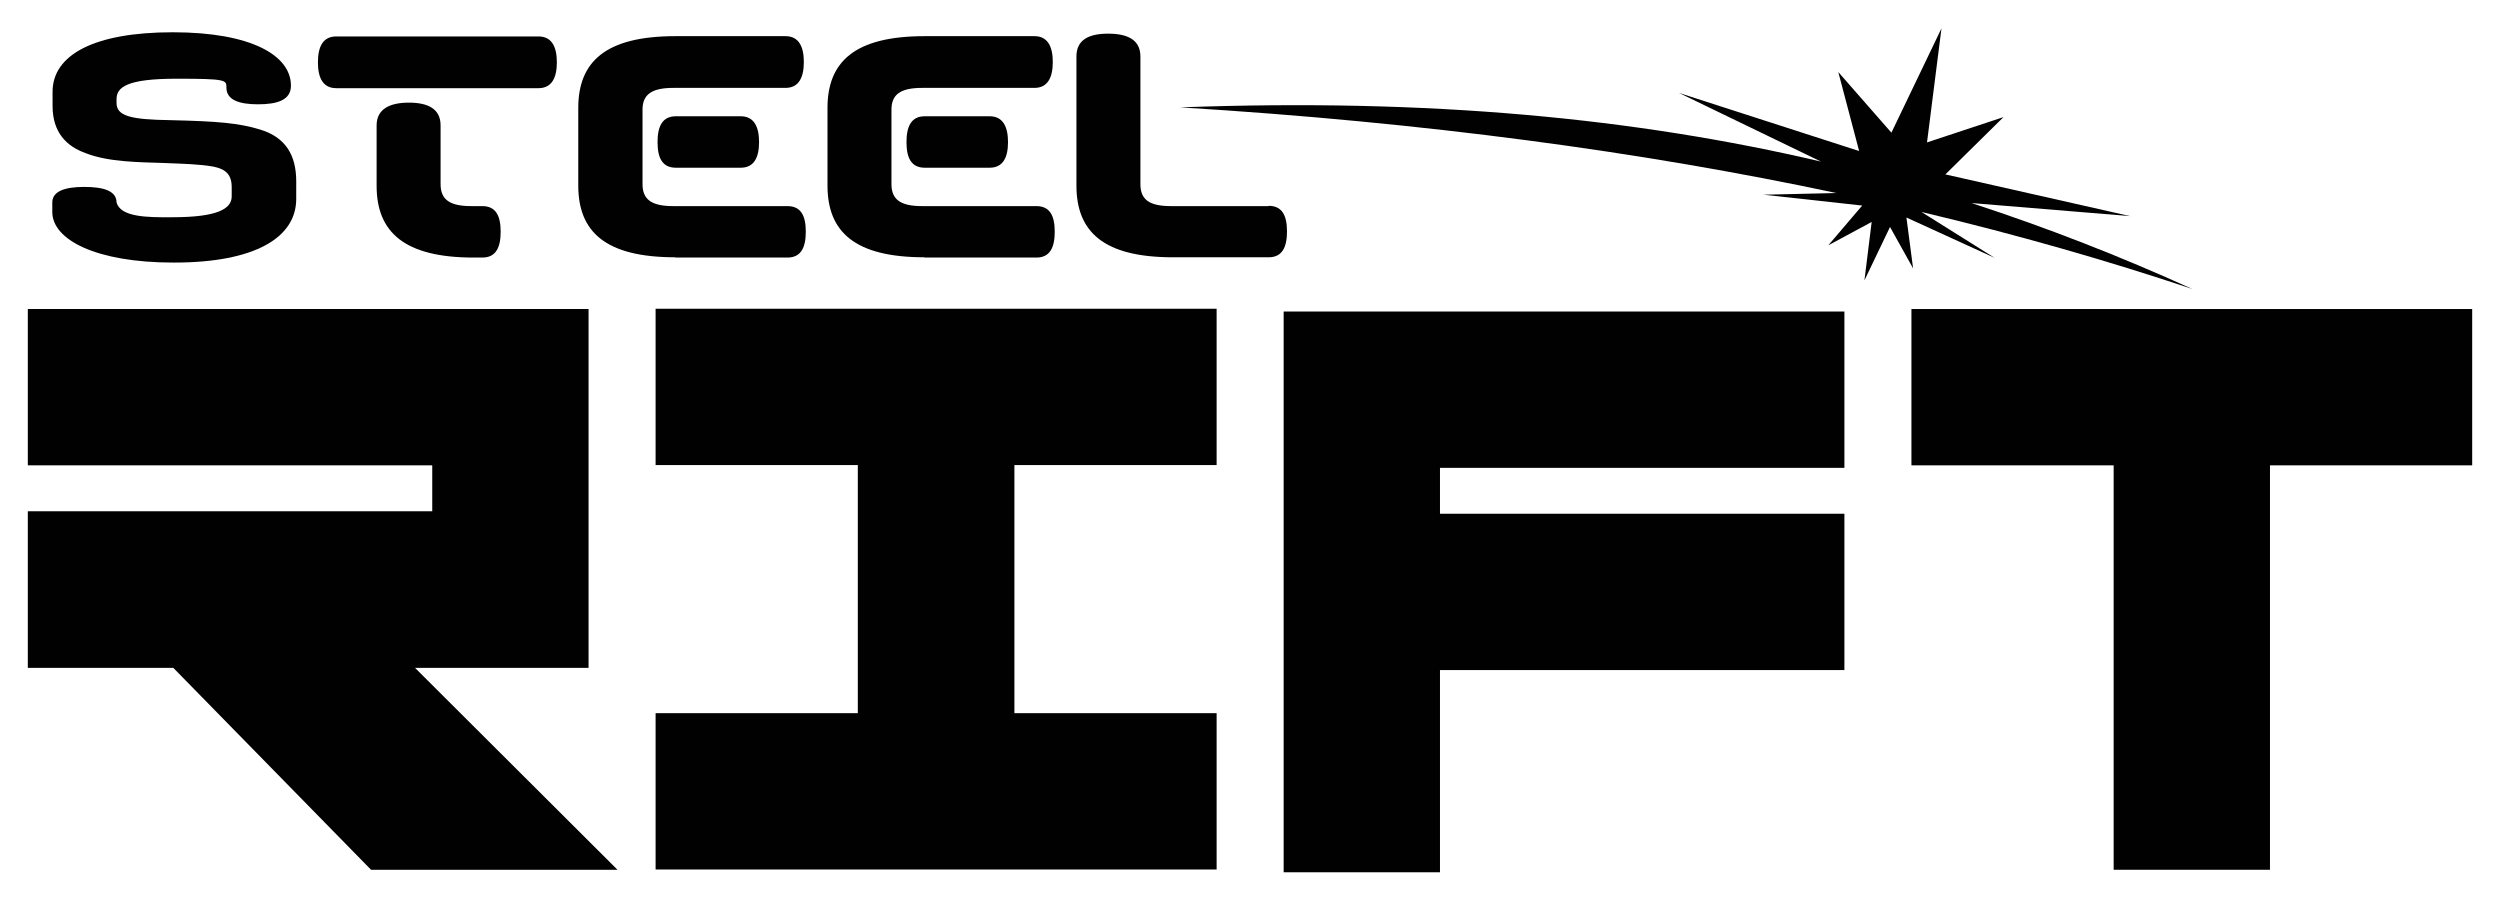
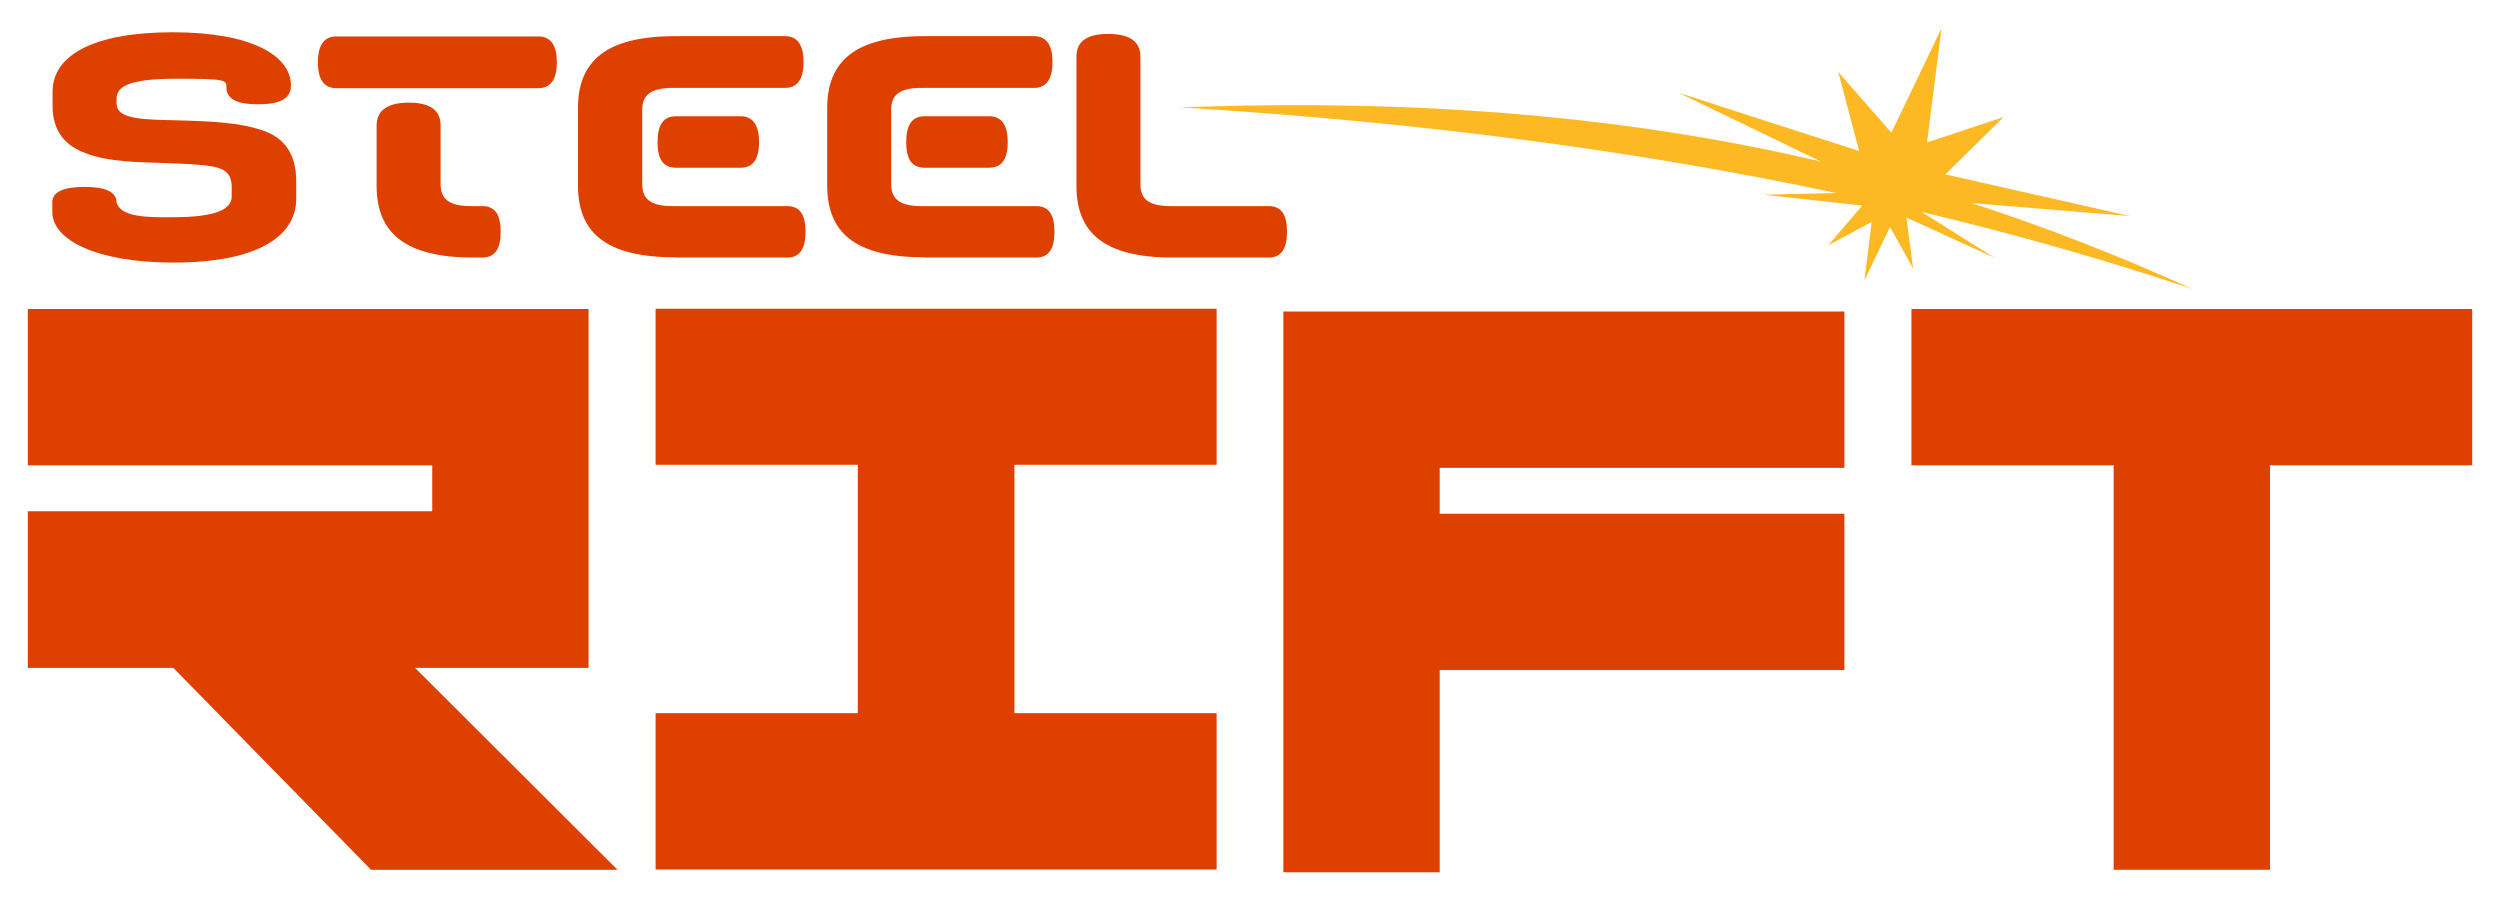
<svg xmlns="http://www.w3.org/2000/svg" id="Layer_1" version="1.1" viewBox="0 0 898.8 323.6">
  <defs>
    <style>
      .st0 {
-         fill: #010101;
+         fill: #fcb923;
+       }
+ 
+       .st0, .st1 {
        fill-rule: evenodd;
+       }
+ 
+       .st1 {
+         fill: #de4000;
      }
    </style>
  </defs>
-   <polygon class="st0" points="235.7 167.2 308.4 167.2 308.4 256.4 235.7 256.4 235.7 312.6 437.4 312.6 437.4 256.4 364.7 256.4 364.7 167.2 437.4 167.2 437.4 111 235.7 111 235.7 167.2" />
-   <polygon class="st0" points="211.6 240.1 211.6 111.1 10 111.1 10 167.3 155.4 167.3 155.4 183.8 10 183.8 10 240.1 62.3 240.1 133.4 312.7 222 312.7 149.2 240.1 211.6 240.1" />
-   <polygon class="st0" points="687.2 111.1 687.2 167.3 759.9 167.3 759.9 312.7 816.1 312.7 816.1 167.3 888.8 167.3 888.8 111.1 687.2 111.1" />
-   <polygon class="st0" points="461.5 313.6 517.7 313.6 517.7 240.9 663.1 240.9 663.1 184.7 517.7 184.7 517.7 168.2 663.1 168.2 663.1 112 461.5 112 461.5 313.6" />
-   <path class="st0" d="M62.6,94.4c29.1,0,43.9-9,43.9-22.9v-6.3c0-9.4-3.8-15.8-12.9-18.6-7.8-2.4-15.5-3-32.3-3.4-14.4-.2-19.4-1.5-19.4-6.2v-1.3c0-4.3,3.5-7.4,21.6-7.4s17.9.5,17.9,3.2c0,4.4,4.5,6,11.3,6s11.9-1.4,11.9-6.7c0-10.9-14.3-19.2-42.5-19.2s-43.2,8.1-43.2,21.4v5.1c0,9.4,4.9,14.5,12,17,8.2,3.2,19.2,3.2,28,3.5,7.2.3,12.7.4,17.8,1.3,4.5.9,6.6,2.9,6.6,7.4v3.3c0,4.6-5.4,7.5-21.3,7.5-9.5.1-18.6-.1-20.1-5.3,0-4.1-4.5-5.6-11.6-5.6s-11.5,1.6-11.5,5.6v3.4c0,10,15.7,18.2,43.6,18.2Z" />
-   <path class="st0" d="M120.9,31.7h72.7c4.8,0,6.6-3.8,6.6-9.3s-1.8-9.3-6.6-9.3h-72.7c-4.8,0-6.6,3.7-6.6,9.3s1.8,9.3,6.6,9.3Z" />
-   <path class="st0" d="M147,36.9c-6.9,0-11.6,2.3-11.6,8.2v21.7c0,16.6,9.9,25.8,34.9,25.8h3.1c4.8,0,6.6-3.5,6.6-9.3s-1.8-9.2-6.6-9.2h-4c-7.8,0-11-2.4-11-7.9v-21.1c0-5.9-4.4-8.2-11.4-8.2Z" />
-   <path class="st0" d="M243,41.8c-4.8,0-6.6,3.5-6.6,9.3s1.8,9.2,6.6,9.2h23.3c4.8,0,6.6-3.7,6.6-9.2s-1.8-9.3-6.6-9.3h-23.3Z" />
-   <path class="st0" d="M242.8,92.6h40.3c4.8,0,6.6-3.5,6.6-9.3s-1.8-9.2-6.6-9.2h-41.1c-7.8,0-11-2.4-11-7.9v-26.8c0-5.4,3.3-7.8,11-7.8h40.4c4.8,0,6.6-3.8,6.6-9.3s-1.8-9.3-6.6-9.3h-39.6c-25.1,0-34.9,9.2-34.9,25.8v27.9c0,16.6,9.7,25.8,34.9,25.8Z" />
-   <path class="st0" d="M332.3,92.6h40.3c4.8,0,6.6-3.5,6.6-9.3s-1.8-9.2-6.6-9.2h-41.1c-7.8,0-11-2.4-11-7.9v-26.8c0-5.4,3.2-7.8,11-7.8h40.4c4.8,0,6.6-3.8,6.6-9.3s-1.8-9.3-6.6-9.3h-39.5c-25.1,0-34.9,9.2-34.9,25.8v27.9c0,16.6,9.7,25.8,34.9,25.8Z" />
-   <path class="st0" d="M332.5,41.8c-4.8,0-6.6,3.5-6.6,9.3s1.8,9.2,6.6,9.2h23.3c4.8,0,6.6-3.7,6.6-9.2s-1.8-9.3-6.6-9.3h-23.3Z" />
-   <path class="st0" d="M456.1,74.1h-35.1c-7.9,0-11-2.4-11-7.9V20.3c0-5.9-4.5-8.2-11.6-8.2s-11.4,2.3-11.4,8.2v46.4c0,16.6,9.7,25.8,34.7,25.8h34.4c4.8,0,6.6-3.5,6.6-9.3s-1.8-9.2-6.6-9.2Z" />
-   <path class="st0" d="M685.4,78.2l31.7,14.5-26.3-16.5c34.5,8.2,66.9,17.5,97.4,27.7-25.8-11.7-52.1-22-79.4-30.9l57,4.7-66.4-15,20.9-20.6-27.5,9.1,5.2-41-18,37.5-19.1-21.8,7.5,28.4-64.8-20.9,51.1,24.7c-66.5-15.6-140.8-22.8-230.4-19.5,88.3,5.4,166.3,16,235.9,30.8l-26.2.6,35.5,3.9-12.2,14.3,15.6-8.4-2.6,21,9.2-19.2,8.3,14.9-2.4-18.3Z" />
+   <polygon class="st1" points="235.7 167.1 308.4 167.1 308.4 256.4 235.7 256.4 235.7 312.6 437.4 312.6 437.4 256.4 364.7 256.4 364.7 167.1 437.4 167.1 437.4 111 235.7 111 235.7 167.1" />
+   <polygon class="st1" points="211.6 240.1 211.6 111.1 10 111.1 10 167.3 155.4 167.3 155.4 183.8 10 183.8 10 240.1 62.3 240.1 133.4 312.7 222 312.7 149.2 240.1 211.6 240.1" />
+   <polygon class="st1" points="687.2 111.1 687.2 167.3 759.9 167.3 759.9 312.7 816.1 312.7 816.1 167.3 888.8 167.3 888.8 111.1 687.2 111.1" />
+   <polygon class="st1" points="461.4 313.6 517.6 313.6 517.6 240.9 663.1 240.9 663.1 184.7 517.6 184.7 517.6 168.2 663.1 168.2 663.1 112 461.4 112 461.4 313.6" />
+   <path class="st1" d="M62.6,94.4c29.1,0,43.9-9,43.9-22.9v-6.3c0-9.4-3.8-15.8-12.9-18.6-7.8-2.4-15.5-3-32.3-3.4-14.4-.2-19.4-1.5-19.4-6.2v-1.3c0-4.3,3.5-7.4,21.6-7.4s17.9.5,17.9,3.2c0,4.4,4.5,6,11.3,6s11.9-1.4,11.9-6.7c0-10.9-14.3-19.2-42.5-19.2s-43.2,8.1-43.2,21.4v5.1c0,9.4,4.9,14.5,12,17,8.2,3.2,19.2,3.2,28,3.5,7.2.3,12.7.4,17.8,1.3,4.5.9,6.6,2.9,6.6,7.4v3.3c0,4.6-5.4,7.5-21.3,7.5-9.5.1-18.6-.1-20.1-5.3,0-4.1-4.5-5.6-11.6-5.6s-11.5,1.6-11.5,5.6v3.4c0,10,15.7,18.2,43.6,18.2Z" />
+   <path class="st1" d="M120.9,31.7h72.7c4.8,0,6.6-3.8,6.6-9.3s-1.8-9.3-6.6-9.3h-72.7c-4.8,0-6.6,3.7-6.6,9.3s1.8,9.3,6.6,9.3Z" />
+   <path class="st1" d="M147,36.9c-6.9,0-11.6,2.3-11.6,8.2v21.7c0,16.7,9.9,25.8,34.9,25.8h3.1c4.8,0,6.6-3.5,6.6-9.3s-1.8-9.2-6.6-9.2h-4c-7.8,0-11-2.4-11-7.9v-21.1c0-5.9-4.4-8.2-11.4-8.2Z" />
+   <path class="st1" d="M243,41.8c-4.8,0-6.6,3.5-6.6,9.3s1.8,9.2,6.6,9.2h23.3c4.8,0,6.6-3.7,6.6-9.2s-1.8-9.3-6.6-9.3h-23.3Z" />
+   <path class="st1" d="M242.8,92.6h40.2c4.8,0,6.6-3.5,6.6-9.3s-1.8-9.2-6.6-9.2h-41.1c-7.8,0-11-2.4-11-7.9v-26.8c0-5.4,3.3-7.8,11-7.8h40.4c4.8,0,6.6-3.8,6.6-9.3s-1.8-9.3-6.6-9.3h-39.6c-25.1,0-34.9,9.2-34.9,25.8v27.9c0,16.7,9.7,25.8,34.9,25.8Z" />
+   <path class="st1" d="M332.3,92.6h40.2c4.8,0,6.6-3.5,6.6-9.3s-1.8-9.2-6.6-9.2h-41.1c-7.8,0-11-2.4-11-7.9v-26.8c0-5.4,3.2-7.8,11-7.8h40.4c4.8,0,6.6-3.8,6.6-9.3s-1.8-9.3-6.6-9.3h-39.5c-25.1,0-34.9,9.2-34.9,25.8v27.9c0,16.7,9.7,25.8,34.9,25.8Z" />
+   <path class="st1" d="M332.4,41.8c-4.8,0-6.6,3.5-6.6,9.3s1.8,9.2,6.6,9.2h23.3c4.8,0,6.6-3.7,6.6-9.2s-1.8-9.3-6.6-9.3h-23.3Z" />
+   <path class="st1" d="M456.1,74.1h-35.1c-7.9,0-11-2.4-11-7.9V20.4c0-5.9-4.5-8.2-11.6-8.2s-11.4,2.3-11.4,8.2v46.4c0,16.7,9.7,25.8,34.7,25.8h34.4c4.8,0,6.6-3.5,6.6-9.3s-1.8-9.2-6.6-9.2Z" />
+   <path class="st0" d="M685.4,78.2l31.7,14.5-26.2-16.5c34.5,8.2,66.9,17.5,97.3,27.7-25.8-11.7-52-22-79.4-30.9l57,4.7-66.4-15,20.9-20.6-27.5,9.1,5.2-41-18,37.5-19.1-21.8,7.5,28.4-64.8-20.9,51.1,24.7c-66.5-15.6-140.8-22.8-230.4-19.5,88.3,5.4,166.3,16,235.9,30.8l-26.2.6,35.5,3.9-12.2,14.3,15.6-8.4-2.6,21,9.2-19.2,8.3,14.9-2.4-18.3Z" />
</svg>
